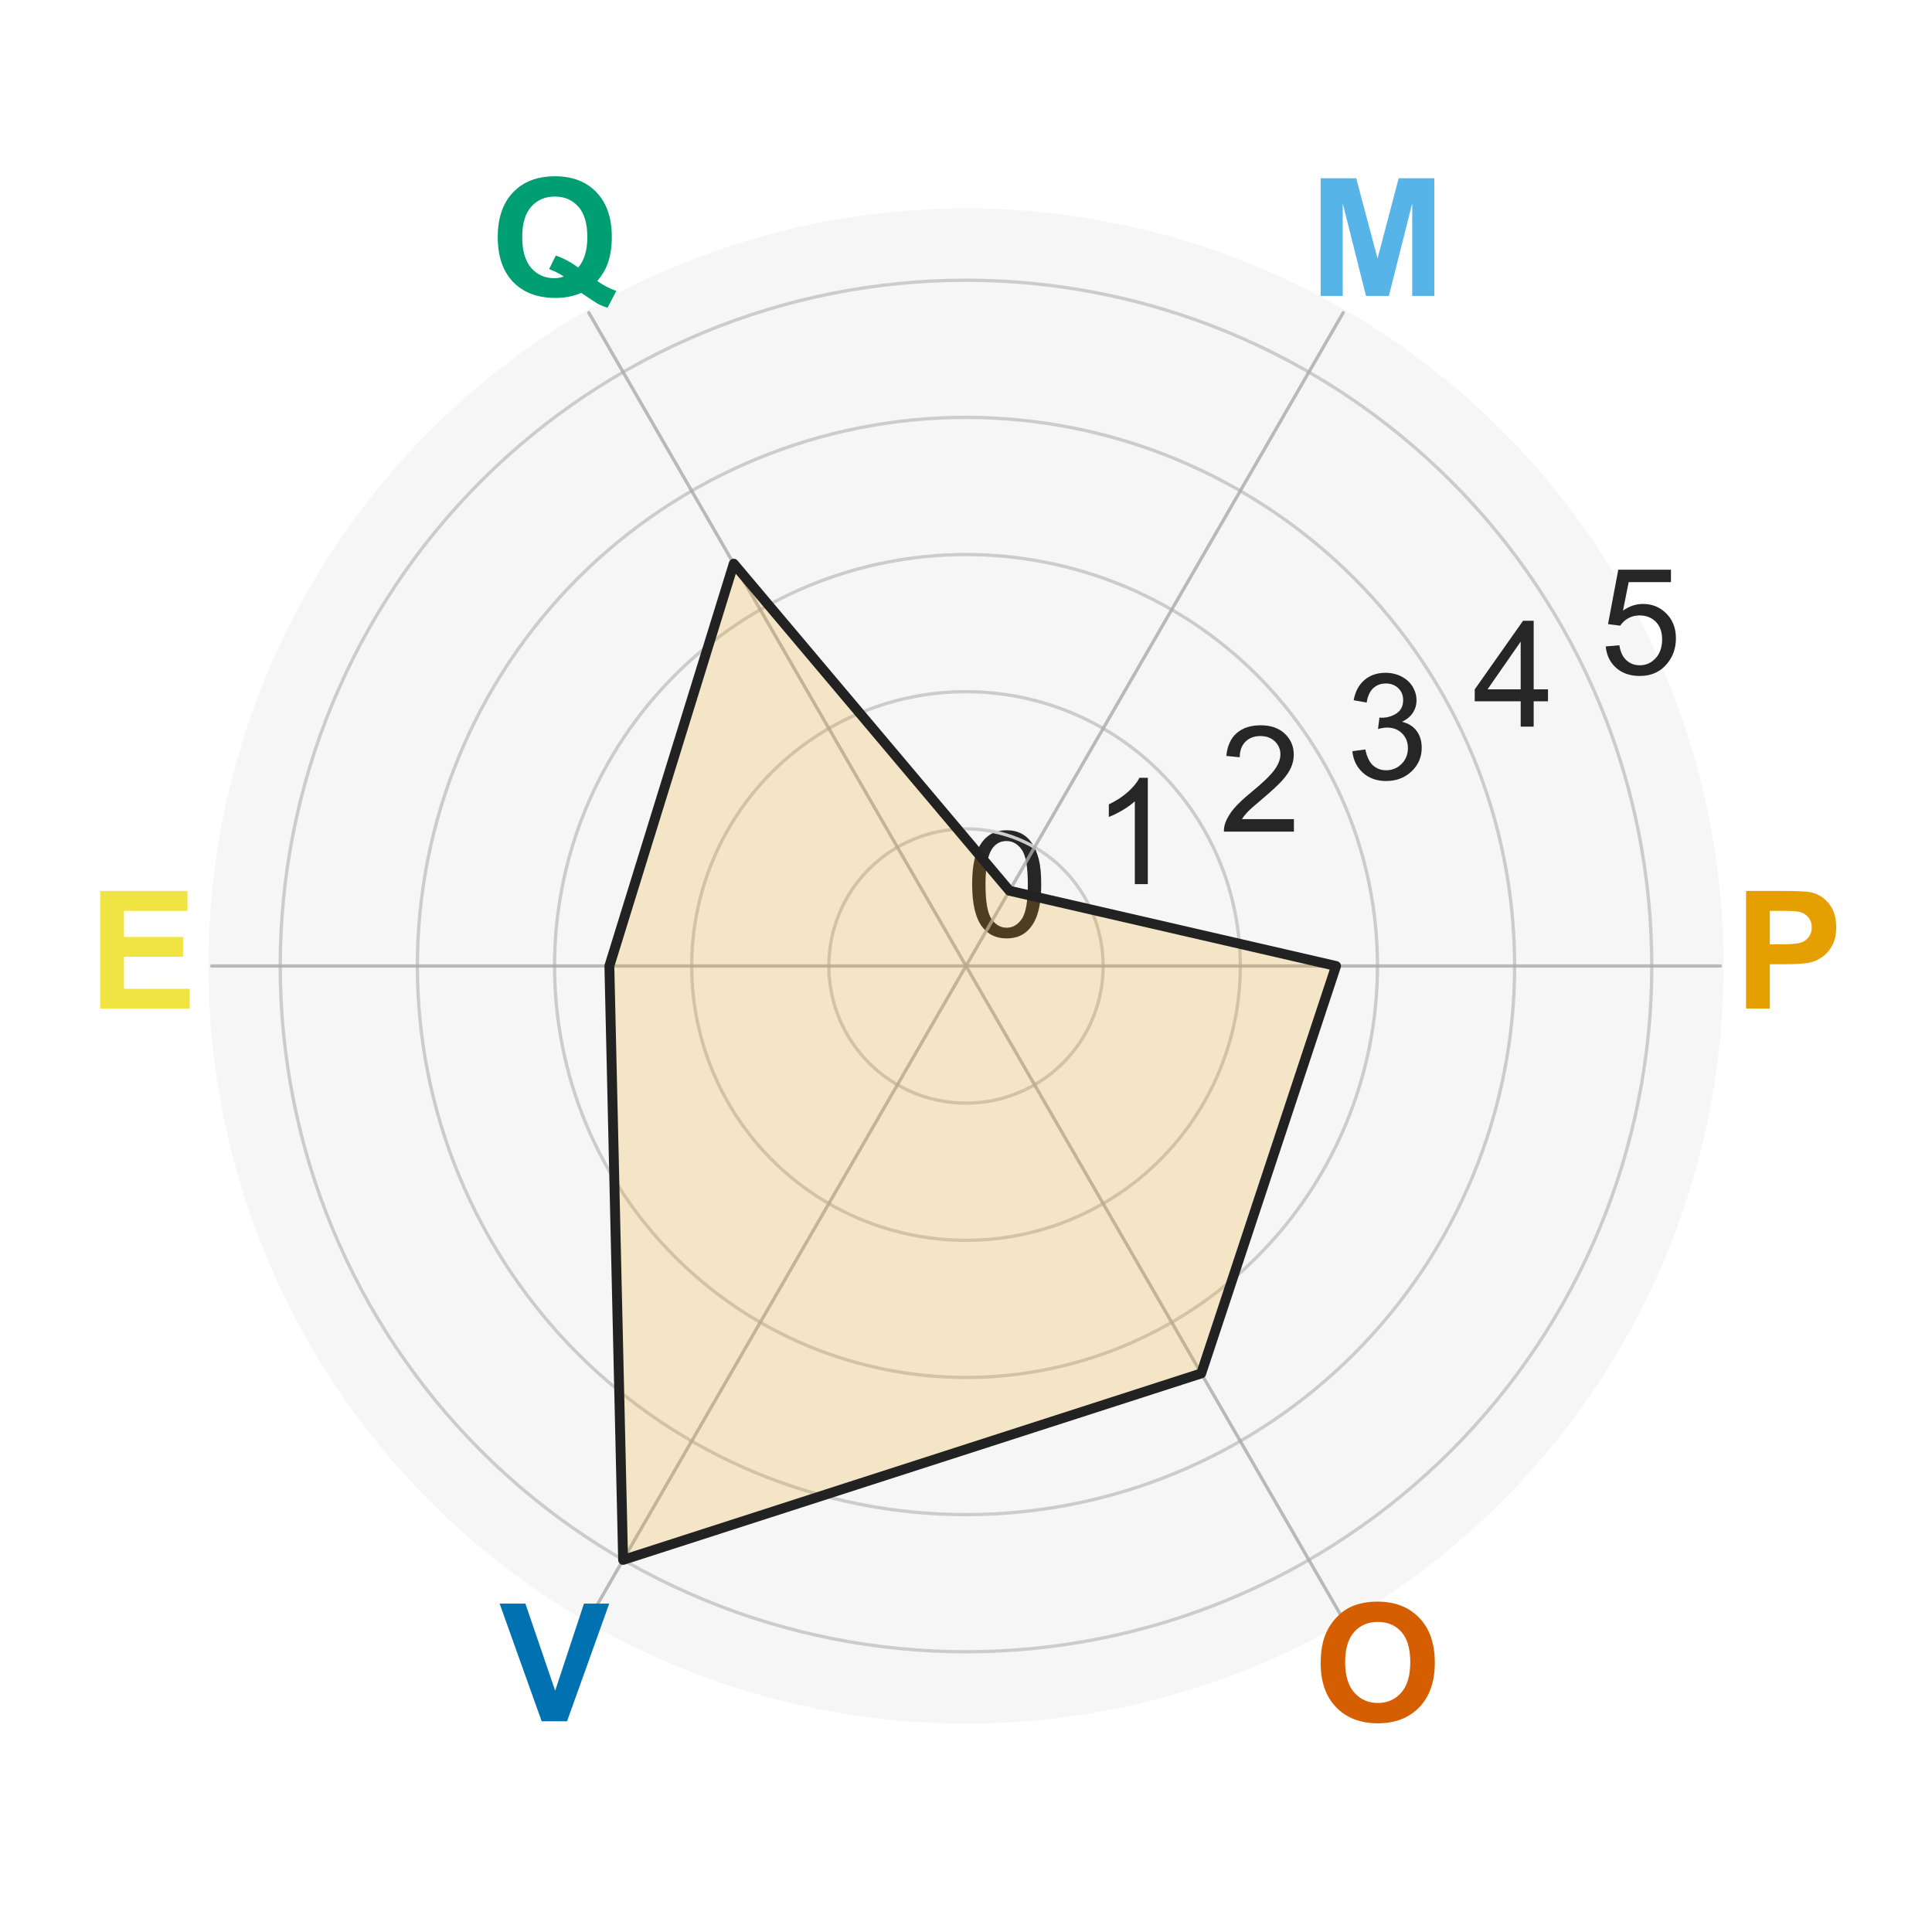
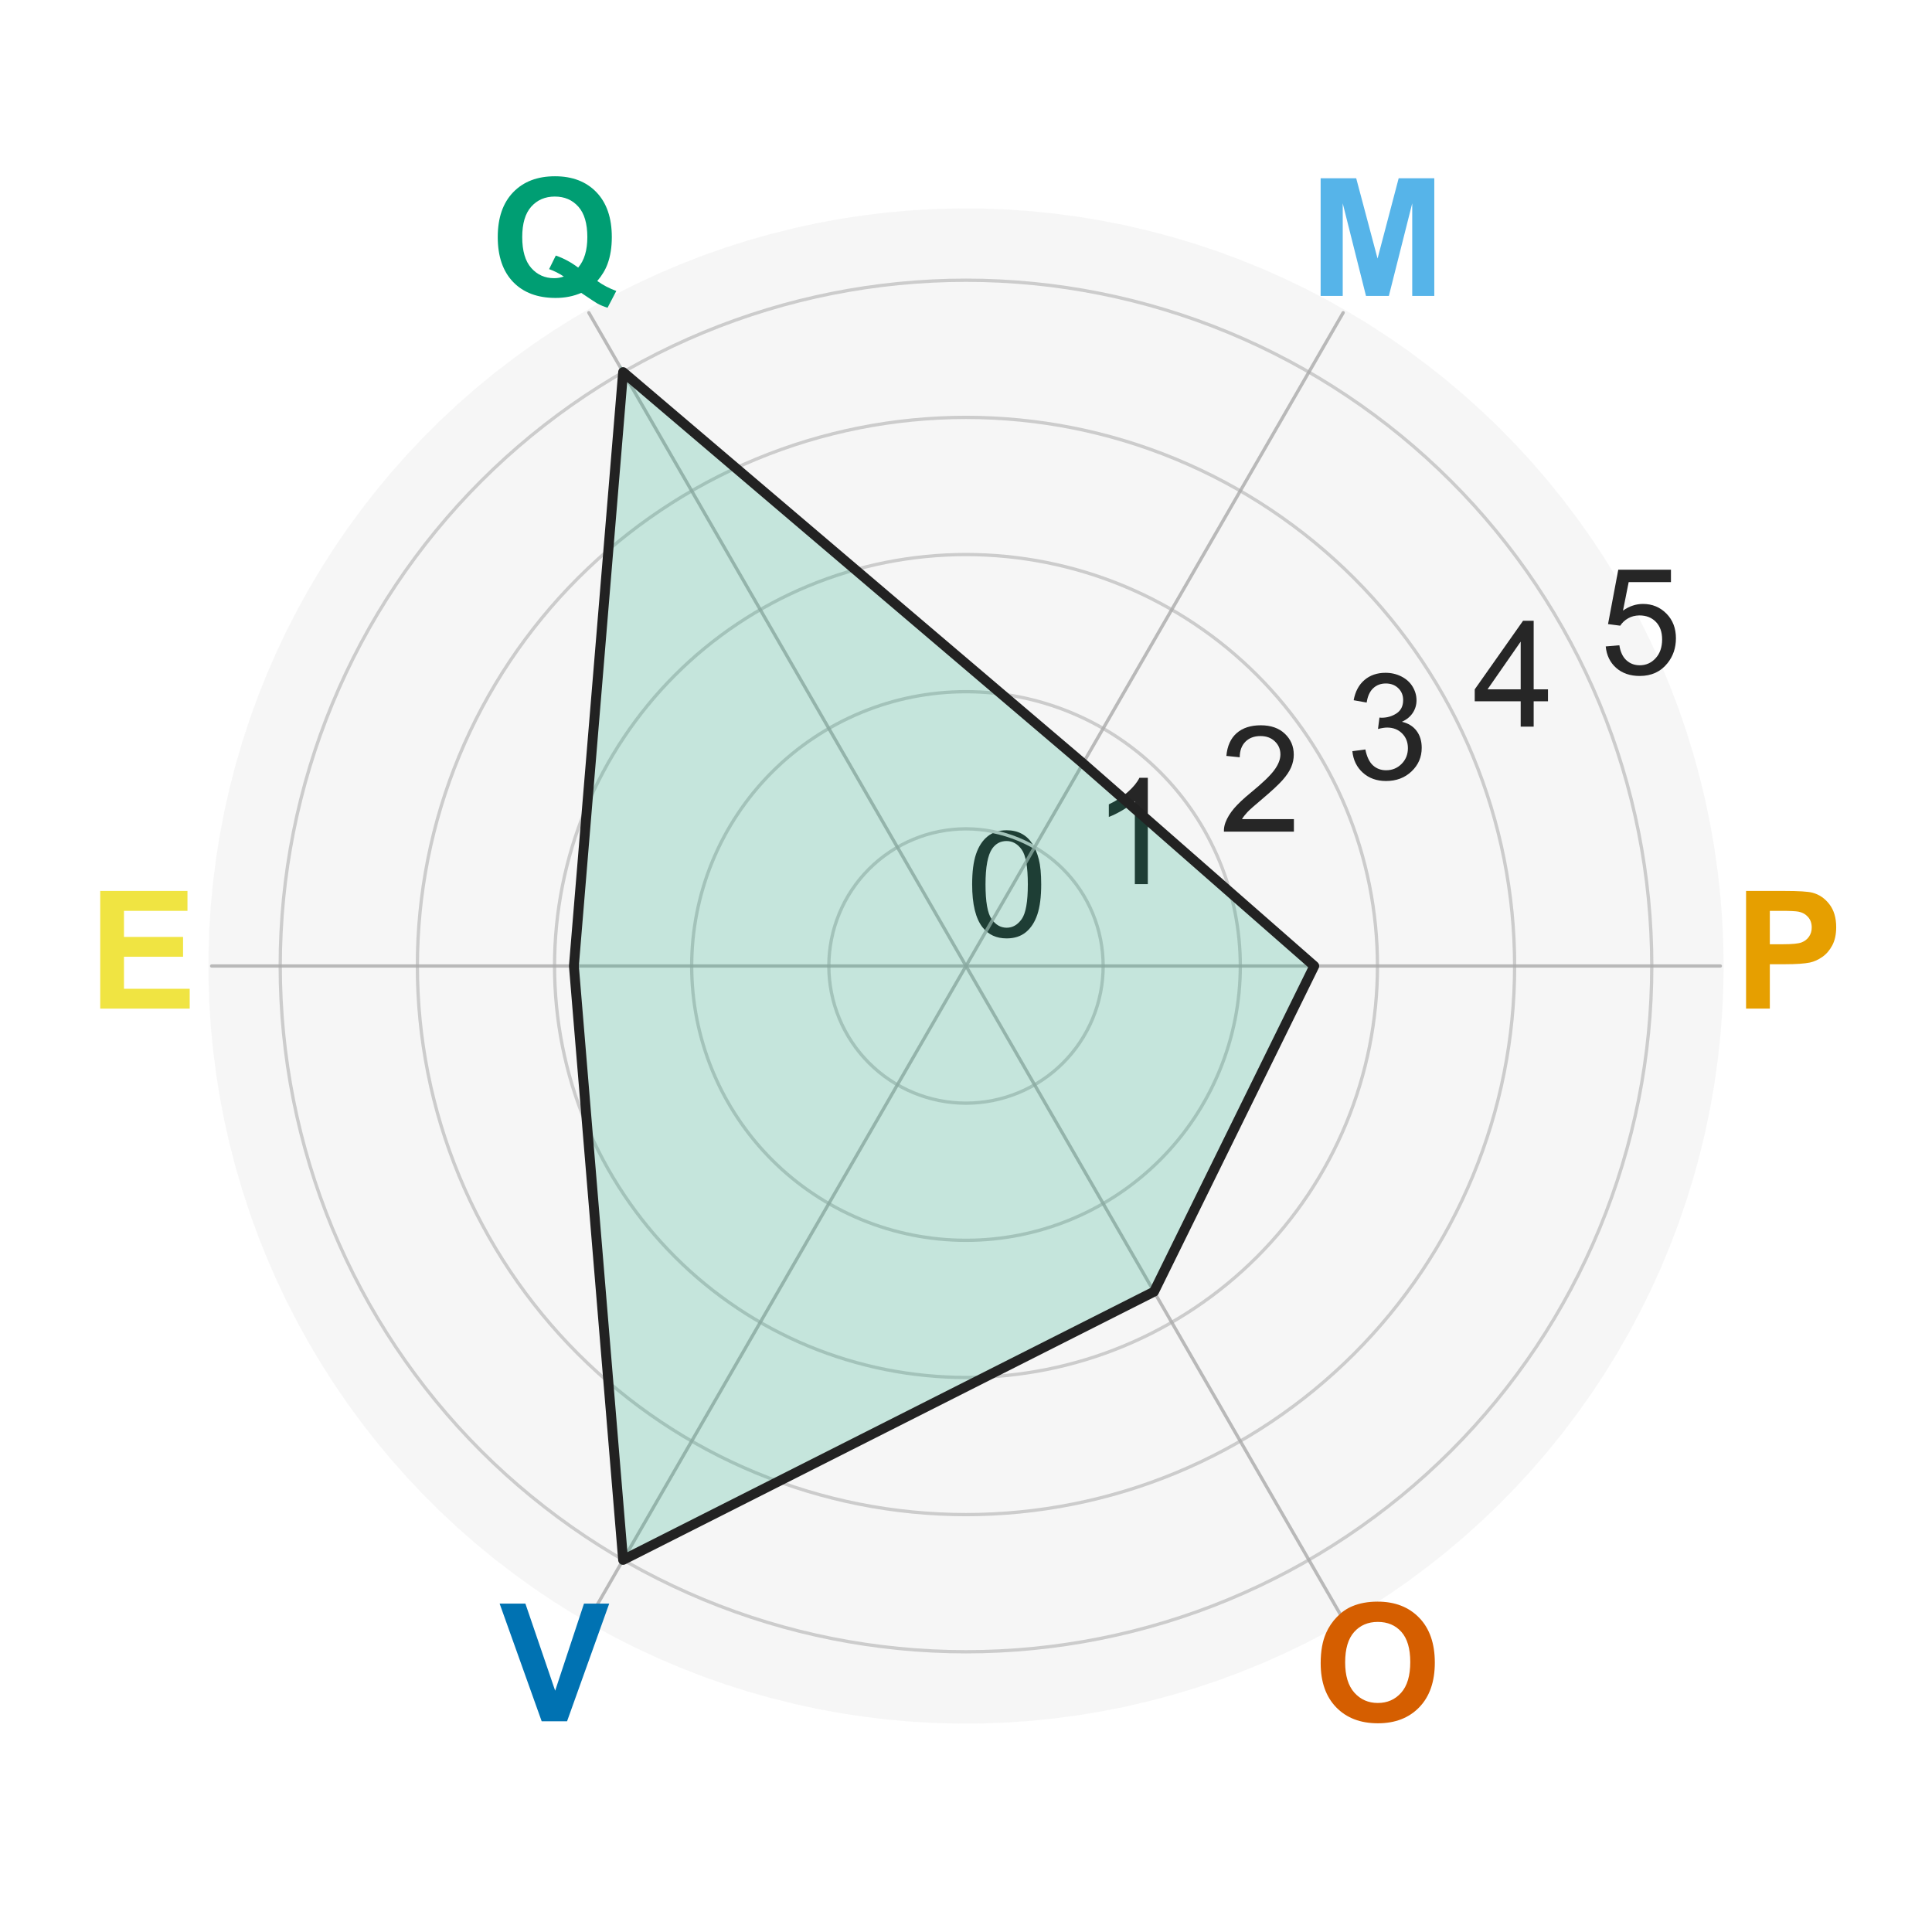
<svg xmlns="http://www.w3.org/2000/svg" xmlns:xlink="http://www.w3.org/1999/xlink" width="235.061pt" height="235.061pt" viewBox="0 0 235.061 235.061" version="1.1">
  <defs>
    <style type="text/css">*{stroke-linejoin: round; stroke-linecap: butt}</style>
  </defs>
  <g id="figure_1">
    <g id="patch_1">
      <path d="M 0 235.061  L 235.061 235.061  L 235.061 0  L 0 0  L 0 235.061  z " style="fill: none" />
    </g>
    <g id="axes_1">
      <g id="patch_2">
        <path d="M 234.341 117.531  C 234.341 102.191 231.32 87.001 225.449 72.829  C 219.579 58.657 210.975 45.78 200.128 34.933  C 189.281 24.086 176.404 15.482 162.232 9.612  C 148.06 3.742 132.87 0.72 117.531 0.72  C 102.191 0.72 87.001 3.742 72.829 9.612  C 58.657 15.482 45.78 24.086 34.933 34.933  C 24.086 45.78 15.482 58.657 9.612 72.829  C 3.742 87.001 0.72 102.191 0.72 117.531  C 0.72 132.87 3.742 148.06 9.612 162.232  C 15.482 176.404 24.086 189.281 34.933 200.128  C 45.78 210.975 58.657 219.579 72.829 225.449  C 87.001 231.32 102.191 234.341 117.531 234.341  C 132.87 234.341 148.06 231.32 162.232 225.449  C 176.404 219.579 189.281 210.975 200.128 200.128  C 210.975 189.281 219.579 176.404 225.449 162.232  C 231.32 148.06 234.341 132.87 234.341 117.531  M 117.531 117.531  C 117.531 117.531 117.531 117.531 117.531 117.531  C 117.531 117.531 117.531 117.531 117.531 117.531  C 117.531 117.531 117.531 117.531 117.531 117.531  C 117.531 117.531 117.531 117.531 117.531 117.531  C 117.531 117.531 117.531 117.531 117.531 117.531  C 117.531 117.531 117.531 117.531 117.531 117.531  C 117.531 117.531 117.531 117.531 117.531 117.531  C 117.531 117.531 117.531 117.531 117.531 117.531  C 117.531 117.531 117.531 117.531 117.531 117.531  C 117.531 117.531 117.531 117.531 117.531 117.531  C 117.531 117.531 117.531 117.531 117.531 117.531  C 117.531 117.531 117.531 117.531 117.531 117.531  C 117.531 117.531 117.531 117.531 117.531 117.531  C 117.531 117.531 117.531 117.531 117.531 117.531  C 117.531 117.531 117.531 117.531 117.531 117.531  C 117.531 117.531 117.531 117.531 117.531 117.531  L 117.531 117.531  z " style="fill: none" />
      </g>
      <g id="patch_3">
-         <path d="M 209.31 117.531  L 209.264 114.633  L 209.127 111.739  L 208.899 108.85  L 208.579 105.97  L 208.169 103.101  L 207.668 100.247  L 207.078 97.41  L 206.398 94.594  L 205.63 91.8  L 204.773 89.031  L 203.83 86.291  L 202.801 83.583  L 201.687 80.908  L 200.489 78.269  L 199.208 75.67  L 197.846 73.112  L 196.404 70.599  L 194.883 68.133  L 193.285 65.715  L 191.611 63.35  L 189.864 61.038  L 188.044 58.783  L 186.155 56.586  L 184.197 54.45  L 182.172 52.377  L 180.083 50.369  L 177.932 48.427  L 175.72 46.555  L 173.45 44.754  L 171.125 43.025  L 168.746 41.37  L 166.316 39.791  L 163.838 38.29  L 161.313 36.867  L 158.745 35.525  L 156.136 34.265  L 153.488 33.088  L 150.804 31.995  L 148.088 30.987  L 145.34 30.065  L 142.565 29.231  L 139.765 28.485  L 136.943 27.827  L 134.102 27.259  L 131.244 26.781  L 128.372 26.393  L 125.49 26.097  L 122.599 25.891  L 119.704 25.777  L 116.806 25.754  L 113.909 25.822  L 111.016 25.982  L 108.129 26.234  L 105.252 26.576  L 102.386 27.009  L 99.536 27.532  L 96.704 28.145  L 93.893 28.847  L 91.105 29.637  L 88.344 30.515  L 85.611 31.48  L 82.911 32.531  L 80.244 33.666  L 77.616 34.885  L 75.026 36.186  L 72.48 37.568  L 69.978 39.03  L 67.523 40.571  L 65.119 42.188  L 62.767 43.88  L 60.469 45.645  L 58.228 47.483  L 56.046 49.39  L 53.926 51.365  L 51.869 53.405  L 49.877 55.51  L 47.953 57.677  L 46.098 59.903  L 44.314 62.187  L 42.604 64.526  L 40.968 66.918  L 39.408 69.36  L 37.927 71.85  L 36.524 74.386  L 35.202 76.964  L 33.963 79.584  L 32.807 82.241  L 31.735 84.933  L 30.748 87.658  L 29.849 90.412  L 29.036 93.194  L 28.312 95.999  L 27.677 98.827  L 27.131 101.672  L 26.676 104.534  L 26.311 107.409  L 26.037 110.293  L 25.854 113.185  L 25.762 116.082  L 25.762 118.979  L 25.854 121.876  L 26.037 124.768  L 26.311 127.652  L 26.676 130.527  L 27.131 133.389  L 27.677 136.235  L 28.312 139.062  L 29.036 141.867  L 29.849 144.649  L 30.748 147.403  L 31.735 150.128  L 32.807 152.82  L 33.963 155.477  L 35.202 158.097  L 36.524 160.675  L 37.927 163.211  L 39.408 165.701  L 40.968 168.144  L 42.604 170.535  L 44.314 172.874  L 46.098 175.158  L 47.953 177.384  L 49.877 179.551  L 51.869 181.656  L 53.926 183.697  L 56.046 185.671  L 58.228 187.578  L 60.469 189.416  L 62.767 191.181  L 65.119 192.873  L 67.523 194.49  L 69.978 196.031  L 72.48 197.493  L 75.026 198.875  L 77.616 200.176  L 80.244 201.395  L 82.911 202.53  L 85.611 203.581  L 88.344 204.546  L 91.105 205.424  L 93.893 206.214  L 96.704 206.916  L 99.536 207.529  L 102.386 208.052  L 105.252 208.485  L 108.129 208.827  L 111.016 209.079  L 113.909 209.239  L 116.806 209.307  L 119.704 209.285  L 122.599 209.17  L 125.49 208.964  L 128.372 208.668  L 131.244 208.28  L 134.102 207.802  L 136.943 207.234  L 139.765 206.576  L 142.565 205.83  L 145.34 204.996  L 148.088 204.074  L 150.804 203.066  L 153.488 201.973  L 156.136 200.796  L 158.745 199.536  L 161.313 198.194  L 163.838 196.772  L 166.316 195.27  L 168.746 193.691  L 171.125 192.037  L 173.45 190.307  L 175.72 188.506  L 177.932 186.634  L 180.083 184.692  L 182.172 182.684  L 184.197 180.611  L 186.155 178.475  L 188.044 176.278  L 189.864 174.023  L 191.611 171.711  L 193.285 169.346  L 194.883 166.929  L 196.404 164.462  L 197.846 161.949  L 199.208 159.391  L 200.489 156.792  L 201.687 154.153  L 202.801 151.478  L 203.83 148.77  L 204.773 146.03  L 205.63 143.261  L 206.398 140.467  L 207.078 137.651  L 207.668 134.814  L 208.169 131.96  L 208.579 129.091  L 208.899 126.211  L 209.127 123.322  L 209.264 120.428  L 209.31 117.531  z " clip-path="url(#p6cef466fda)" style="fill: #dddddd; opacity: 0.25; stroke: #dddddd; stroke-width: 0.8; stroke-linejoin: miter" />
+         <path d="M 209.31 117.531  L 209.264 114.633  L 209.127 111.739  L 208.899 108.85  L 208.579 105.97  L 208.169 103.101  L 207.668 100.247  L 207.078 97.41  L 206.398 94.594  L 205.63 91.8  L 204.773 89.031  L 203.83 86.291  L 202.801 83.583  L 201.687 80.908  L 200.489 78.269  L 199.208 75.67  L 197.846 73.112  L 196.404 70.599  L 194.883 68.133  L 193.285 65.715  L 191.611 63.35  L 189.864 61.038  L 188.044 58.783  L 186.155 56.586  L 184.197 54.45  L 182.172 52.377  L 180.083 50.369  L 177.932 48.427  L 175.72 46.555  L 173.45 44.754  L 171.125 43.025  L 168.746 41.37  L 166.316 39.791  L 163.838 38.29  L 161.313 36.867  L 158.745 35.525  L 156.136 34.265  L 153.488 33.088  L 150.804 31.995  L 148.088 30.987  L 145.34 30.065  L 142.565 29.231  L 139.765 28.485  L 136.943 27.827  L 134.102 27.259  L 131.244 26.781  L 128.372 26.393  L 125.49 26.097  L 122.599 25.891  L 119.704 25.777  L 116.806 25.754  L 113.909 25.822  L 111.016 25.982  L 108.129 26.234  L 105.252 26.576  L 102.386 27.009  L 99.536 27.532  L 96.704 28.145  L 93.893 28.847  L 91.105 29.637  L 88.344 30.515  L 85.611 31.48  L 82.911 32.531  L 80.244 33.666  L 77.616 34.885  L 75.026 36.186  L 72.48 37.568  L 69.978 39.03  L 67.523 40.571  L 65.119 42.188  L 62.767 43.88  L 60.469 45.645  L 58.228 47.483  L 56.046 49.39  L 53.926 51.365  L 51.869 53.405  L 49.877 55.51  L 47.953 57.677  L 46.098 59.903  L 44.314 62.187  L 42.604 64.526  L 40.968 66.918  L 39.408 69.36  L 37.927 71.85  L 36.524 74.386  L 35.202 76.964  L 33.963 79.584  L 32.807 82.241  L 31.735 84.933  L 30.748 87.658  L 29.849 90.412  L 29.036 93.194  L 28.312 95.999  L 27.677 98.827  L 27.131 101.672  L 26.676 104.534  L 26.311 107.409  L 26.037 110.293  L 25.854 113.185  L 25.762 116.082  L 25.762 118.979  L 25.854 121.876  L 26.037 124.768  L 26.311 127.652  L 26.676 130.527  L 27.131 133.389  L 27.677 136.235  L 28.312 139.062  L 29.036 141.867  L 29.849 144.649  L 30.748 147.403  L 31.735 150.128  L 32.807 152.82  L 33.963 155.477  L 35.202 158.097  L 36.524 160.675  L 37.927 163.211  L 39.408 165.701  L 40.968 168.144  L 42.604 170.535  L 44.314 172.874  L 46.098 175.158  L 47.953 177.384  L 49.877 179.551  L 51.869 181.656  L 53.926 183.697  L 56.046 185.671  L 58.228 187.578  L 60.469 189.416  L 62.767 191.181  L 65.119 192.873  L 67.523 194.49  L 69.978 196.031  L 72.48 197.493  L 75.026 198.875  L 77.616 200.176  L 80.244 201.395  L 82.911 202.53  L 85.611 203.581  L 88.344 204.546  L 91.105 205.424  L 93.893 206.214  L 96.704 206.916  L 99.536 207.529  L 102.386 208.052  L 105.252 208.485  L 108.129 208.827  L 111.016 209.079  L 113.909 209.239  L 116.806 209.307  L 119.704 209.285  L 122.599 209.17  L 125.49 208.964  L 128.372 208.668  L 131.244 208.28  L 134.102 207.802  L 136.943 207.234  L 139.765 206.576  L 142.565 205.83  L 145.34 204.996  L 148.088 204.074  L 150.804 203.066  L 153.488 201.973  L 156.136 200.796  L 158.745 199.536  L 161.313 198.194  L 163.838 196.772  L 166.316 195.27  L 168.746 193.691  L 171.125 192.037  L 173.45 190.307  L 175.72 188.506  L 177.932 186.634  L 180.083 184.692  L 182.172 182.684  L 184.197 180.611  L 186.155 178.475  L 188.044 176.278  L 189.864 174.023  L 191.611 171.711  L 193.285 169.346  L 194.883 166.929  L 196.404 164.462  L 197.846 161.949  L 199.208 159.391  L 200.489 156.792  L 201.687 154.153  L 202.801 151.478  L 203.83 148.77  L 204.773 146.03  L 205.63 143.261  L 206.398 140.467  L 207.078 137.651  L 207.668 134.814  L 208.169 131.96  L 208.579 129.091  L 208.899 126.211  L 209.127 123.322  L 209.264 120.428  L 209.31 117.531  z " clip-path="url(#pfb34b4fe85)" style="fill: #dddddd; opacity: 0.25; stroke: #dddddd; stroke-width: 0.8; stroke-linejoin: miter" />
      </g>
      <g id="matplotlib.axis_1" />
      <g id="matplotlib.axis_2">
        <g id="ytick_1">
          <g id="line2d_1">
-             <path d="M 117.531 117.531  C 117.531 117.531 117.531 117.531 117.531 117.531  C 117.531 117.531 117.531 117.531 117.531 117.531  C 117.531 117.531 117.531 117.531 117.531 117.531  C 117.531 117.531 117.531 117.531 117.531 117.531  C 117.531 117.531 117.531 117.531 117.531 117.531  C 117.531 117.531 117.531 117.531 117.531 117.531  C 117.531 117.531 117.531 117.531 117.531 117.531  C 117.531 117.531 117.531 117.531 117.531 117.531  C 117.531 117.531 117.531 117.531 117.531 117.531  C 117.531 117.531 117.531 117.531 117.531 117.531  C 117.531 117.531 117.531 117.531 117.531 117.531  C 117.531 117.531 117.531 117.531 117.531 117.531  C 117.531 117.531 117.531 117.531 117.531 117.531  C 117.531 117.531 117.531 117.531 117.531 117.531  C 117.531 117.531 117.531 117.531 117.531 117.531  C 117.531 117.531 117.531 117.531 117.531 117.531  " clip-path="url(#p6cef466fda)" style="fill: none; stroke: #cccccc; stroke-width: 0.4; stroke-linecap: round" />
+             <path d="M 117.531 117.531  C 117.531 117.531 117.531 117.531 117.531 117.531  C 117.531 117.531 117.531 117.531 117.531 117.531  C 117.531 117.531 117.531 117.531 117.531 117.531  C 117.531 117.531 117.531 117.531 117.531 117.531  C 117.531 117.531 117.531 117.531 117.531 117.531  C 117.531 117.531 117.531 117.531 117.531 117.531  C 117.531 117.531 117.531 117.531 117.531 117.531  C 117.531 117.531 117.531 117.531 117.531 117.531  C 117.531 117.531 117.531 117.531 117.531 117.531  C 117.531 117.531 117.531 117.531 117.531 117.531  C 117.531 117.531 117.531 117.531 117.531 117.531  C 117.531 117.531 117.531 117.531 117.531 117.531  C 117.531 117.531 117.531 117.531 117.531 117.531  C 117.531 117.531 117.531 117.531 117.531 117.531  C 117.531 117.531 117.531 117.531 117.531 117.531  C 117.531 117.531 117.531 117.531 117.531 117.531  " clip-path="url(#pfb34b4fe85)" style="fill: none; stroke: #cccccc; stroke-width: 0.4; stroke-linecap: round" />
          </g>
          <g id="text_1">
            <g style="fill: #262626" transform="translate(117.5305 113.953) scale(0.18 -0.18)">
              <defs>
                <path id="ArialMT-30" d="M 266 2259  Q 266 3072 433 3567  Q 600 4063 929 4331  Q 1259 4600 1759 4600  Q 2128 4600 2406 4451  Q 2684 4303 2865 4023  Q 3047 3744 3150 3342  Q 3253 2941 3253 2259  Q 3253 1453 3087 958  Q 2922 463 2592 192  Q 2263 -78 1759 -78  Q 1097 -78 719 397  Q 266 969 266 2259  z M 844 2259  Q 844 1131 1108 757  Q 1372 384 1759 384  Q 2147 384 2411 759  Q 2675 1134 2675 2259  Q 2675 3391 2411 3762  Q 2147 4134 1753 4134  Q 1366 4134 1134 3806  Q 844 3388 844 2259  z " transform="scale(0.015625)" />
              </defs>
              <use xlink:href="#ArialMT-30" />
            </g>
          </g>
        </g>
        <g id="ytick_2">
          <g id="line2d_2">
-             <path d="M 134.218 117.531  C 134.218 115.339 133.786 113.169 132.948 111.145  C 132.109 109.12 130.88 107.28 129.33 105.731  C 127.781 104.181 125.941 102.952 123.916 102.114  C 121.892 101.275 119.722 100.843 117.531 100.843  C 115.339 100.843 113.169 101.275 111.145 102.114  C 109.12 102.952 107.28 104.181 105.731 105.731  C 104.181 107.28 102.952 109.12 102.114 111.145  C 101.275 113.169 100.843 115.339 100.843 117.531  C 100.843 119.722 101.275 121.892 102.114 123.916  C 102.952 125.941 104.181 127.781 105.731 129.33  C 107.28 130.88 109.12 132.109 111.145 132.948  C 113.169 133.786 115.339 134.218 117.531 134.218  C 119.722 134.218 121.892 133.786 123.916 132.948  C 125.941 132.109 127.781 130.88 129.33 129.33  C 130.88 127.781 132.109 125.941 132.948 123.916  C 133.786 121.892 134.218 119.722 134.218 117.531  " clip-path="url(#p6cef466fda)" style="fill: none; stroke: #cccccc; stroke-width: 0.4; stroke-linecap: round" />
+             <path d="M 134.218 117.531  C 134.218 115.339 133.786 113.169 132.948 111.145  C 132.109 109.12 130.88 107.28 129.33 105.731  C 127.781 104.181 125.941 102.952 123.916 102.114  C 121.892 101.275 119.722 100.843 117.531 100.843  C 115.339 100.843 113.169 101.275 111.145 102.114  C 109.12 102.952 107.28 104.181 105.731 105.731  C 104.181 107.28 102.952 109.12 102.114 111.145  C 101.275 113.169 100.843 115.339 100.843 117.531  C 100.843 119.722 101.275 121.892 102.114 123.916  C 102.952 125.941 104.181 127.781 105.731 129.33  C 107.28 130.88 109.12 132.109 111.145 132.948  C 113.169 133.786 115.339 134.218 117.531 134.218  C 119.722 134.218 121.892 133.786 123.916 132.948  C 125.941 132.109 127.781 130.88 129.33 129.33  C 130.88 127.781 132.109 125.941 132.948 123.916  C 133.786 121.892 134.218 119.722 134.218 117.531  " clip-path="url(#pfb34b4fe85)" style="fill: none; stroke: #cccccc; stroke-width: 0.4; stroke-linecap: round" />
          </g>
          <g id="text_2">
            <g style="fill: #262626" transform="translate(132.9475 107.5671) scale(0.18 -0.18)">
              <defs>
                <path id="ArialMT-31" d="M 2384 0  L 1822 0  L 1822 3584  Q 1619 3391 1289 3197  Q 959 3003 697 2906  L 697 3450  Q 1169 3672 1522 3987  Q 1875 4303 2022 4600  L 2384 4600  L 2384 0  z " transform="scale(0.015625)" />
              </defs>
              <use xlink:href="#ArialMT-31" />
            </g>
          </g>
        </g>
        <g id="ytick_3">
          <g id="line2d_3">
-             <path d="M 150.905 117.531  C 150.905 113.148 150.042 108.808 148.364 104.759  C 146.687 100.71 144.229 97.03 141.13 93.931  C 138.031 90.832 134.351 88.374 130.302 86.697  C 126.253 85.019 121.913 84.156 117.531 84.156  C 113.148 84.156 108.808 85.019 104.759 86.697  C 100.71 88.374 97.03 90.832 93.931 93.931  C 90.832 97.03 88.374 100.71 86.697 104.759  C 85.019 108.808 84.156 113.148 84.156 117.531  C 84.156 121.913 85.019 126.253 86.697 130.302  C 88.374 134.351 90.832 138.031 93.931 141.13  C 97.03 144.229 100.71 146.687 104.759 148.364  C 108.808 150.042 113.148 150.905 117.531 150.905  C 121.913 150.905 126.253 150.042 130.302 148.364  C 134.351 146.687 138.031 144.229 141.13 141.13  C 144.229 138.031 146.687 134.351 148.364 130.302  C 150.042 126.253 150.905 121.913 150.905 117.531  " clip-path="url(#p6cef466fda)" style="fill: none; stroke: #cccccc; stroke-width: 0.4; stroke-linecap: round" />
+             <path d="M 150.905 117.531  C 150.905 113.148 150.042 108.808 148.364 104.759  C 146.687 100.71 144.229 97.03 141.13 93.931  C 138.031 90.832 134.351 88.374 130.302 86.697  C 126.253 85.019 121.913 84.156 117.531 84.156  C 113.148 84.156 108.808 85.019 104.759 86.697  C 100.71 88.374 97.03 90.832 93.931 93.931  C 90.832 97.03 88.374 100.71 86.697 104.759  C 85.019 108.808 84.156 113.148 84.156 117.531  C 84.156 121.913 85.019 126.253 86.697 130.302  C 88.374 134.351 90.832 138.031 93.931 141.13  C 97.03 144.229 100.71 146.687 104.759 148.364  C 108.808 150.042 113.148 150.905 117.531 150.905  C 121.913 150.905 126.253 150.042 130.302 148.364  C 134.351 146.687 138.031 144.229 141.13 141.13  C 144.229 138.031 146.687 134.351 148.364 130.302  C 150.042 126.253 150.905 121.913 150.905 117.531  " clip-path="url(#pfb34b4fe85)" style="fill: none; stroke: #cccccc; stroke-width: 0.4; stroke-linecap: round" />
          </g>
          <g id="text_3">
            <g style="fill: #262626" transform="translate(148.3645 101.1812) scale(0.18 -0.18)">
              <defs>
                <path id="ArialMT-32" d="M 3222 541  L 3222 0  L 194 0  Q 188 203 259 391  Q 375 700 629 1000  Q 884 1300 1366 1694  Q 2113 2306 2375 2664  Q 2638 3022 2638 3341  Q 2638 3675 2398 3904  Q 2159 4134 1775 4134  Q 1369 4134 1125 3890  Q 881 3647 878 3216  L 300 3275  Q 359 3922 746 4261  Q 1134 4600 1788 4600  Q 2447 4600 2831 4234  Q 3216 3869 3216 3328  Q 3216 3053 3103 2787  Q 2991 2522 2730 2228  Q 2469 1934 1863 1422  Q 1356 997 1212 845  Q 1069 694 975 541  L 3222 541  z " transform="scale(0.015625)" />
              </defs>
              <use xlink:href="#ArialMT-32" />
            </g>
          </g>
        </g>
        <g id="ytick_4">
          <g id="line2d_4">
-             <path d="M 167.592 117.531  C 167.592 110.956 166.297 104.446 163.781 98.373  C 161.266 92.299 157.578 86.78 152.929 82.132  C 148.281 77.483 142.762 73.795 136.688 71.28  C 130.615 68.764 124.105 67.469 117.531 67.469  C 110.956 67.469 104.446 68.764 98.373 71.28  C 92.299 73.795 86.78 77.483 82.132 82.132  C 77.483 86.78 73.795 92.299 71.28 98.373  C 68.764 104.446 67.469 110.956 67.469 117.531  C 67.469 124.105 68.764 130.615 71.28 136.688  C 73.795 142.762 77.483 148.281 82.132 152.929  C 86.78 157.578 92.299 161.266 98.373 163.781  C 104.446 166.297 110.956 167.592 117.531 167.592  C 124.105 167.592 130.615 166.297 136.688 163.781  C 142.762 161.266 148.281 157.578 152.929 152.929  C 157.578 148.281 161.266 142.762 163.781 136.688  C 166.297 130.615 167.592 124.105 167.592 117.531  " clip-path="url(#p6cef466fda)" style="fill: none; stroke: #cccccc; stroke-width: 0.4; stroke-linecap: round" />
+             <path d="M 167.592 117.531  C 167.592 110.956 166.297 104.446 163.781 98.373  C 161.266 92.299 157.578 86.78 152.929 82.132  C 148.281 77.483 142.762 73.795 136.688 71.28  C 130.615 68.764 124.105 67.469 117.531 67.469  C 110.956 67.469 104.446 68.764 98.373 71.28  C 92.299 73.795 86.78 77.483 82.132 82.132  C 77.483 86.78 73.795 92.299 71.28 98.373  C 68.764 104.446 67.469 110.956 67.469 117.531  C 67.469 124.105 68.764 130.615 71.28 136.688  C 73.795 142.762 77.483 148.281 82.132 152.929  C 86.78 157.578 92.299 161.266 98.373 163.781  C 104.446 166.297 110.956 167.592 117.531 167.592  C 124.105 167.592 130.615 166.297 136.688 163.781  C 142.762 161.266 148.281 157.578 152.929 152.929  C 157.578 148.281 161.266 142.762 163.781 136.688  C 166.297 130.615 167.592 124.105 167.592 117.531  " clip-path="url(#pfb34b4fe85)" style="fill: none; stroke: #cccccc; stroke-width: 0.4; stroke-linecap: round" />
          </g>
          <g id="text_4">
            <g style="fill: #262626" transform="translate(163.7815 94.79527) scale(0.18 -0.18)">
              <defs>
                <path id="ArialMT-33" d="M 269 1209  L 831 1284  Q 928 806 1161 595  Q 1394 384 1728 384  Q 2125 384 2398 659  Q 2672 934 2672 1341  Q 2672 1728 2419 1979  Q 2166 2231 1775 2231  Q 1616 2231 1378 2169  L 1441 2663  Q 1497 2656 1531 2656  Q 1891 2656 2178 2843  Q 2466 3031 2466 3422  Q 2466 3731 2256 3934  Q 2047 4138 1716 4138  Q 1388 4138 1169 3931  Q 950 3725 888 3313  L 325 3413  Q 428 3978 793 4289  Q 1159 4600 1703 4600  Q 2078 4600 2393 4439  Q 2709 4278 2876 4000  Q 3044 3722 3044 3409  Q 3044 3113 2884 2869  Q 2725 2625 2413 2481  Q 2819 2388 3044 2092  Q 3269 1797 3269 1353  Q 3269 753 2831 336  Q 2394 -81 1725 -81  Q 1122 -81 723 278  Q 325 638 269 1209  z " transform="scale(0.015625)" />
              </defs>
              <use xlink:href="#ArialMT-33" />
            </g>
          </g>
        </g>
        <g id="ytick_5">
          <g id="line2d_5">
-             <path d="M 184.279 117.531  C 184.279 108.765 182.553 100.085 179.198 91.987  C 175.844 83.889 170.927 76.53 164.729 70.332  C 158.531 64.134 151.172 59.217 143.074 55.863  C 134.976 52.508 126.296 50.782 117.531 50.782  C 108.765 50.782 100.085 52.508 91.987 55.863  C 83.889 59.217 76.53 64.134 70.332 70.332  C 64.134 76.53 59.217 83.889 55.863 91.987  C 52.508 100.085 50.782 108.765 50.782 117.531  C 50.782 126.296 52.508 134.976 55.863 143.074  C 59.217 151.172 64.134 158.531 70.332 164.729  C 76.53 170.927 83.889 175.844 91.987 179.198  C 100.085 182.553 108.765 184.279 117.531 184.279  C 126.296 184.279 134.976 182.553 143.074 179.198  C 151.172 175.844 158.531 170.927 164.729 164.729  C 170.927 158.531 175.844 151.172 179.198 143.074  C 182.553 134.976 184.279 126.296 184.279 117.531  " clip-path="url(#p6cef466fda)" style="fill: none; stroke: #cccccc; stroke-width: 0.4; stroke-linecap: round" />
+             <path d="M 184.279 117.531  C 184.279 108.765 182.553 100.085 179.198 91.987  C 175.844 83.889 170.927 76.53 164.729 70.332  C 158.531 64.134 151.172 59.217 143.074 55.863  C 134.976 52.508 126.296 50.782 117.531 50.782  C 108.765 50.782 100.085 52.508 91.987 55.863  C 83.889 59.217 76.53 64.134 70.332 70.332  C 64.134 76.53 59.217 83.889 55.863 91.987  C 52.508 100.085 50.782 108.765 50.782 117.531  C 50.782 126.296 52.508 134.976 55.863 143.074  C 59.217 151.172 64.134 158.531 70.332 164.729  C 76.53 170.927 83.889 175.844 91.987 179.198  C 100.085 182.553 108.765 184.279 117.531 184.279  C 126.296 184.279 134.976 182.553 143.074 179.198  C 151.172 175.844 158.531 170.927 164.729 164.729  C 170.927 158.531 175.844 151.172 179.198 143.074  C 182.553 134.976 184.279 126.296 184.279 117.531  " clip-path="url(#pfb34b4fe85)" style="fill: none; stroke: #cccccc; stroke-width: 0.4; stroke-linecap: round" />
          </g>
          <g id="text_5">
            <g style="fill: #262626" transform="translate(179.1985 88.40934) scale(0.18 -0.18)">
              <defs>
                <path id="ArialMT-34" d="M 2069 0  L 2069 1097  L 81 1097  L 81 1613  L 2172 4581  L 2631 4581  L 2631 1613  L 3250 1613  L 3250 1097  L 2631 1097  L 2631 0  L 2069 0  z M 2069 1613  L 2069 3678  L 634 1613  L 2069 1613  z " transform="scale(0.015625)" />
              </defs>
              <use xlink:href="#ArialMT-34" />
            </g>
          </g>
        </g>
        <g id="ytick_6">
          <g id="line2d_6">
-             <path d="M 200.967 117.531  C 200.967 106.574 198.808 95.724 194.615 85.601  C 190.422 75.478 184.276 66.28 176.529 58.532  C 168.781 50.785 159.583 44.639 149.46 40.446  C 139.337 36.253 128.487 34.094 117.531 34.094  C 106.574 34.094 95.724 36.253 85.601 40.446  C 75.478 44.639 66.28 50.785 58.532 58.532  C 50.785 66.28 44.639 75.478 40.446 85.601  C 36.253 95.724 34.094 106.574 34.094 117.531  C 34.094 128.487 36.253 139.337 40.446 149.46  C 44.639 159.583 50.785 168.781 58.532 176.529  C 66.28 184.276 75.478 190.422 85.601 194.615  C 95.724 198.808 106.574 200.967 117.531 200.967  C 128.487 200.967 139.337 198.808 149.46 194.615  C 159.583 190.422 168.781 184.276 176.529 176.529  C 184.276 168.781 190.422 159.583 194.615 149.46  C 198.808 139.337 200.967 128.487 200.967 117.531  " clip-path="url(#p6cef466fda)" style="fill: none; stroke: #cccccc; stroke-width: 0.4; stroke-linecap: round" />
+             <path d="M 200.967 117.531  C 200.967 106.574 198.808 95.724 194.615 85.601  C 190.422 75.478 184.276 66.28 176.529 58.532  C 168.781 50.785 159.583 44.639 149.46 40.446  C 139.337 36.253 128.487 34.094 117.531 34.094  C 106.574 34.094 95.724 36.253 85.601 40.446  C 75.478 44.639 66.28 50.785 58.532 58.532  C 50.785 66.28 44.639 75.478 40.446 85.601  C 36.253 95.724 34.094 106.574 34.094 117.531  C 34.094 128.487 36.253 139.337 40.446 149.46  C 44.639 159.583 50.785 168.781 58.532 176.529  C 66.28 184.276 75.478 190.422 85.601 194.615  C 95.724 198.808 106.574 200.967 117.531 200.967  C 128.487 200.967 139.337 198.808 149.46 194.615  C 159.583 190.422 168.781 184.276 176.529 176.529  C 184.276 168.781 190.422 159.583 194.615 149.46  C 198.808 139.337 200.967 128.487 200.967 117.531  " clip-path="url(#pfb34b4fe85)" style="fill: none; stroke: #cccccc; stroke-width: 0.4; stroke-linecap: round" />
          </g>
          <g id="text_6">
            <g style="fill: #262626" transform="translate(194.6154 82.02342) scale(0.18 -0.18)">
              <defs>
                <path id="ArialMT-35" d="M 266 1200  L 856 1250  Q 922 819 1161 601  Q 1400 384 1738 384  Q 2144 384 2425 690  Q 2706 997 2706 1503  Q 2706 1984 2436 2262  Q 2166 2541 1728 2541  Q 1456 2541 1237 2417  Q 1019 2294 894 2097  L 366 2166  L 809 4519  L 3088 4519  L 3088 3981  L 1259 3981  L 1013 2750  Q 1425 3038 1878 3038  Q 2478 3038 2890 2622  Q 3303 2206 3303 1553  Q 3303 931 2941 478  Q 2500 -78 1738 -78  Q 1113 -78 717 272  Q 322 622 266 1200  z " transform="scale(0.015625)" />
              </defs>
              <use xlink:href="#ArialMT-35" />
            </g>
          </g>
        </g>
      </g>
      <g id="line2d_7">
-         <path d="M 117.531 117.531  L 209.31 117.531  " clip-path="url(#p6cef466fda)" style="fill: none; stroke: #aaaaaa; stroke-opacity: 0.8; stroke-width: 0.4; stroke-linecap: round" />
+         <path d="M 117.531 117.531  L 209.31 117.531  " clip-path="url(#pfb34b4fe85)" style="fill: none; stroke: #aaaaaa; stroke-opacity: 0.8; stroke-width: 0.4; stroke-linecap: round" />
      </g>
      <g id="line2d_8">
-         <path d="M 117.531 117.531  L 163.42 38.047  " clip-path="url(#p6cef466fda)" style="fill: none; stroke: #aaaaaa; stroke-opacity: 0.8; stroke-width: 0.4; stroke-linecap: round" />
+         <path d="M 117.531 117.531  L 163.42 38.047  " clip-path="url(#pfb34b4fe85)" style="fill: none; stroke: #aaaaaa; stroke-opacity: 0.8; stroke-width: 0.4; stroke-linecap: round" />
      </g>
      <g id="line2d_9">
-         <path d="M 117.531 117.531  L 71.641 38.047  " clip-path="url(#p6cef466fda)" style="fill: none; stroke: #aaaaaa; stroke-opacity: 0.8; stroke-width: 0.4; stroke-linecap: round" />
+         <path d="M 117.531 117.531  L 71.641 38.047  " clip-path="url(#pfb34b4fe85)" style="fill: none; stroke: #aaaaaa; stroke-opacity: 0.8; stroke-width: 0.4; stroke-linecap: round" />
      </g>
      <g id="line2d_10">
-         <path d="M 117.531 117.531  L 25.751 117.531  " clip-path="url(#p6cef466fda)" style="fill: none; stroke: #aaaaaa; stroke-opacity: 0.8; stroke-width: 0.4; stroke-linecap: round" />
+         <path d="M 117.531 117.531  L 25.751 117.531  " clip-path="url(#pfb34b4fe85)" style="fill: none; stroke: #aaaaaa; stroke-opacity: 0.8; stroke-width: 0.4; stroke-linecap: round" />
      </g>
      <g id="line2d_11">
-         <path d="M 117.531 117.531  L 71.641 197.014  " clip-path="url(#p6cef466fda)" style="fill: none; stroke: #aaaaaa; stroke-opacity: 0.8; stroke-width: 0.4; stroke-linecap: round" />
+         <path d="M 117.531 117.531  L 71.641 197.014  " clip-path="url(#pfb34b4fe85)" style="fill: none; stroke: #aaaaaa; stroke-opacity: 0.8; stroke-width: 0.4; stroke-linecap: round" />
      </g>
      <g id="line2d_12">
-         <path d="M 117.531 117.531  L 163.42 197.014  " clip-path="url(#p6cef466fda)" style="fill: none; stroke: #aaaaaa; stroke-opacity: 0.8; stroke-width: 0.4; stroke-linecap: round" />
+         <path d="M 117.531 117.531  L 163.42 197.014  " clip-path="url(#pfb34b4fe85)" style="fill: none; stroke: #aaaaaa; stroke-opacity: 0.8; stroke-width: 0.4; stroke-linecap: round" />
      </g>
      <g id="patch_4">
-         <path d="M 162.555 117.531  L 122.817 108.374  L 89.272 68.585  L 74.14 117.531  L 75.812 189.788  L 146.15 167.101  z " clip-path="url(#p6cef466fda)" style="fill: #e69f00; opacity: 0.2; stroke: #e69f00; stroke-width: 0.8; stroke-linejoin: miter" />
+         <path d="M 159.901 117.531  L 131.764 92.878  L 75.812 45.273  L 69.824 117.531  L 75.812 189.788  L 140.407 157.154  z " clip-path="url(#pfb34b4fe85)" style="fill: #009e73; opacity: 0.2; stroke: #009e73; stroke-width: 0.8; stroke-linejoin: miter" />
      </g>
      <g id="patch_5">
        <path d="M 234.341 117.531  C 234.341 102.191 231.32 87.001 225.449 72.829  C 219.579 58.657 210.975 45.78 200.128 34.933  C 189.281 24.086 176.404 15.482 162.232 9.612  C 148.06 3.742 132.87 0.72 117.531 0.72  C 102.191 0.72 87.001 3.742 72.829 9.612  C 58.657 15.482 45.78 24.086 34.933 34.933  C 24.086 45.78 15.482 58.657 9.612 72.829  C 3.742 87.001 0.72 102.191 0.72 117.531  C 0.72 132.87 3.742 148.06 9.612 162.232  C 15.482 176.404 24.086 189.281 34.933 200.128  C 45.78 210.975 58.657 219.579 72.829 225.449  C 87.001 231.32 102.191 234.341 117.531 234.341  C 132.87 234.341 148.06 231.32 162.232 225.449  C 176.404 219.579 189.281 210.975 200.128 200.128  C 210.975 189.281 219.579 176.404 225.449 162.232  C 231.32 148.06 234.341 132.87 234.341 117.531  " style="fill: none" />
      </g>
      <g id="line2d_13">
-         <path d="M 162.555 117.531  L 122.817 108.374  L 89.272 68.585  L 74.14 117.531  L 75.812 189.788  L 146.15 167.101  L 162.555 117.531  " clip-path="url(#p6cef466fda)" style="fill: none; stroke: #222222; stroke-width: 1.2; stroke-linecap: round" />
+         <path d="M 159.901 117.531  L 131.764 92.878  L 75.812 45.273  L 69.824 117.531  L 75.812 189.788  L 140.407 157.154  L 159.901 117.531  " clip-path="url(#pfb34b4fe85)" style="fill: none; stroke: #222222; stroke-width: 1.2; stroke-linecap: round" />
      </g>
      <g id="text_7">
        <g style="fill: #e69f00" transform="translate(210.9835 122.7149) scale(0.2 -0.2)">
          <defs>
            <path id="Arial-BoldMT-50" d="M 466 0  L 466 4581  L 1950 4581  Q 2794 4581 3050 4513  Q 3444 4409 3709 4064  Q 3975 3719 3975 3172  Q 3975 2750 3822 2462  Q 3669 2175 3433 2011  Q 3197 1847 2953 1794  Q 2622 1728 1994 1728  L 1391 1728  L 1391 0  L 466 0  z M 1391 3806  L 1391 2506  L 1897 2506  Q 2444 2506 2628 2578  Q 2813 2650 2917 2803  Q 3022 2956 3022 3159  Q 3022 3409 2875 3571  Q 2728 3734 2503 3775  Q 2338 3806 1838 3806  L 1391 3806  z " transform="scale(0.015625)" />
          </defs>
          <use xlink:href="#Arial-BoldMT-50" />
        </g>
      </g>
      <g id="text_8">
        <g style="fill: #56b4e9" transform="translate(159.2625 36.00557) scale(0.2 -0.2)">
          <defs>
            <path id="Arial-BoldMT-4d" d="M 453 0  L 453 4581  L 1838 4581  L 2669 1456  L 3491 4581  L 4878 4581  L 4878 0  L 4019 0  L 4019 3606  L 3109 0  L 2219 0  L 1313 3606  L 1313 0  L 453 0  z " transform="scale(0.015625)" />
          </defs>
          <use xlink:href="#Arial-BoldMT-4d" />
        </g>
      </g>
      <g id="text_9">
        <g style="fill: #009e73" transform="translate(59.69075 36.00557) scale(0.2 -0.2)">
          <defs>
            <path id="Arial-BoldMT-51" d="M 4153 581  Q 4494 338 4894 194  L 4553 -459  Q 4344 -397 4144 -288  Q 4100 -266 3528 119  Q 3078 -78 2531 -78  Q 1475 -78 876 544  Q 278 1166 278 2291  Q 278 3413 878 4036  Q 1478 4659 2506 4659  Q 3525 4659 4122 4036  Q 4719 3413 4719 2291  Q 4719 1697 4553 1247  Q 4428 903 4153 581  z M 3409 1103  Q 3588 1313 3677 1609  Q 3766 1906 3766 2291  Q 3766 3084 3416 3476  Q 3066 3869 2500 3869  Q 1934 3869 1582 3475  Q 1231 3081 1231 2291  Q 1231 1488 1582 1089  Q 1934 691 2472 691  Q 2672 691 2850 756  Q 2569 941 2278 1044  L 2538 1572  Q 2994 1416 3409 1103  z " transform="scale(0.015625)" />
          </defs>
          <use xlink:href="#Arial-BoldMT-51" />
        </g>
      </g>
      <g id="text_10">
        <g style="fill: #f0e442" transform="translate(10.73691 122.7149) scale(0.2 -0.2)">
          <defs>
            <path id="Arial-BoldMT-45" d="M 466 0  L 466 4581  L 3863 4581  L 3863 3806  L 1391 3806  L 1391 2791  L 3691 2791  L 3691 2019  L 1391 2019  L 1391 772  L 3950 772  L 3950 0  L 466 0  z " transform="scale(0.015625)" />
          </defs>
          <use xlink:href="#Arial-BoldMT-45" />
        </g>
      </g>
      <g id="text_11">
        <g style="fill: #0072b2" transform="translate(60.79856 209.4242) scale(0.2 -0.2)">
          <defs>
            <path id="Arial-BoldMT-56" d="M 1634 0  L -3 4581  L 1000 4581  L 2159 1191  L 3281 4581  L 4263 4581  L 2622 0  L 1634 0  z " transform="scale(0.015625)" />
          </defs>
          <use xlink:href="#Arial-BoldMT-56" />
        </g>
      </g>
      <g id="text_12">
        <g style="fill: #d55e00" transform="translate(159.8141 209.4242) scale(0.2 -0.2)">
          <defs>
            <path id="Arial-BoldMT-4f" d="M 278 2263  Q 278 2963 488 3438  Q 644 3788 914 4066  Q 1184 4344 1506 4478  Q 1934 4659 2494 4659  Q 3506 4659 4114 4031  Q 4722 3403 4722 2284  Q 4722 1175 4119 548  Q 3516 -78 2506 -78  Q 1484 -78 881 545  Q 278 1169 278 2263  z M 1231 2294  Q 1231 1516 1590 1114  Q 1950 713 2503 713  Q 3056 713 3411 1111  Q 3766 1509 3766 2306  Q 3766 3094 3420 3481  Q 3075 3869 2503 3869  Q 1931 3869 1581 3476  Q 1231 3084 1231 2294  z " transform="scale(0.015625)" />
          </defs>
          <use xlink:href="#Arial-BoldMT-4f" />
        </g>
      </g>
    </g>
  </g>
  <defs>
-     <clipPath id="p6cef466fda">
+     <clipPath id="pfb34b4fe85">
      <path d="M 234.341 117.531  C 234.341 102.191 231.32 87.001 225.449 72.829  C 219.579 58.657 210.975 45.78 200.128 34.933  C 189.281 24.086 176.404 15.482 162.232 9.612  C 148.06 3.742 132.87 0.72 117.531 0.72  C 102.191 0.72 87.001 3.742 72.829 9.612  C 58.657 15.482 45.78 24.086 34.933 34.933  C 24.086 45.78 15.482 58.657 9.612 72.829  C 3.742 87.001 0.72 102.191 0.72 117.531  C 0.72 132.87 3.742 148.06 9.612 162.232  C 15.482 176.404 24.086 189.281 34.933 200.128  C 45.78 210.975 58.657 219.579 72.829 225.449  C 87.001 231.32 102.191 234.341 117.531 234.341  C 132.87 234.341 148.06 231.32 162.232 225.449  C 176.404 219.579 189.281 210.975 200.128 200.128  C 210.975 189.281 219.579 176.404 225.449 162.232  C 231.32 148.06 234.341 132.87 234.341 117.531  M 117.531 117.531  C 117.531 117.531 117.531 117.531 117.531 117.531  C 117.531 117.531 117.531 117.531 117.531 117.531  C 117.531 117.531 117.531 117.531 117.531 117.531  C 117.531 117.531 117.531 117.531 117.531 117.531  C 117.531 117.531 117.531 117.531 117.531 117.531  C 117.531 117.531 117.531 117.531 117.531 117.531  C 117.531 117.531 117.531 117.531 117.531 117.531  C 117.531 117.531 117.531 117.531 117.531 117.531  C 117.531 117.531 117.531 117.531 117.531 117.531  C 117.531 117.531 117.531 117.531 117.531 117.531  C 117.531 117.531 117.531 117.531 117.531 117.531  C 117.531 117.531 117.531 117.531 117.531 117.531  C 117.531 117.531 117.531 117.531 117.531 117.531  C 117.531 117.531 117.531 117.531 117.531 117.531  C 117.531 117.531 117.531 117.531 117.531 117.531  C 117.531 117.531 117.531 117.531 117.531 117.531  z " />
    </clipPath>
  </defs>
</svg>
